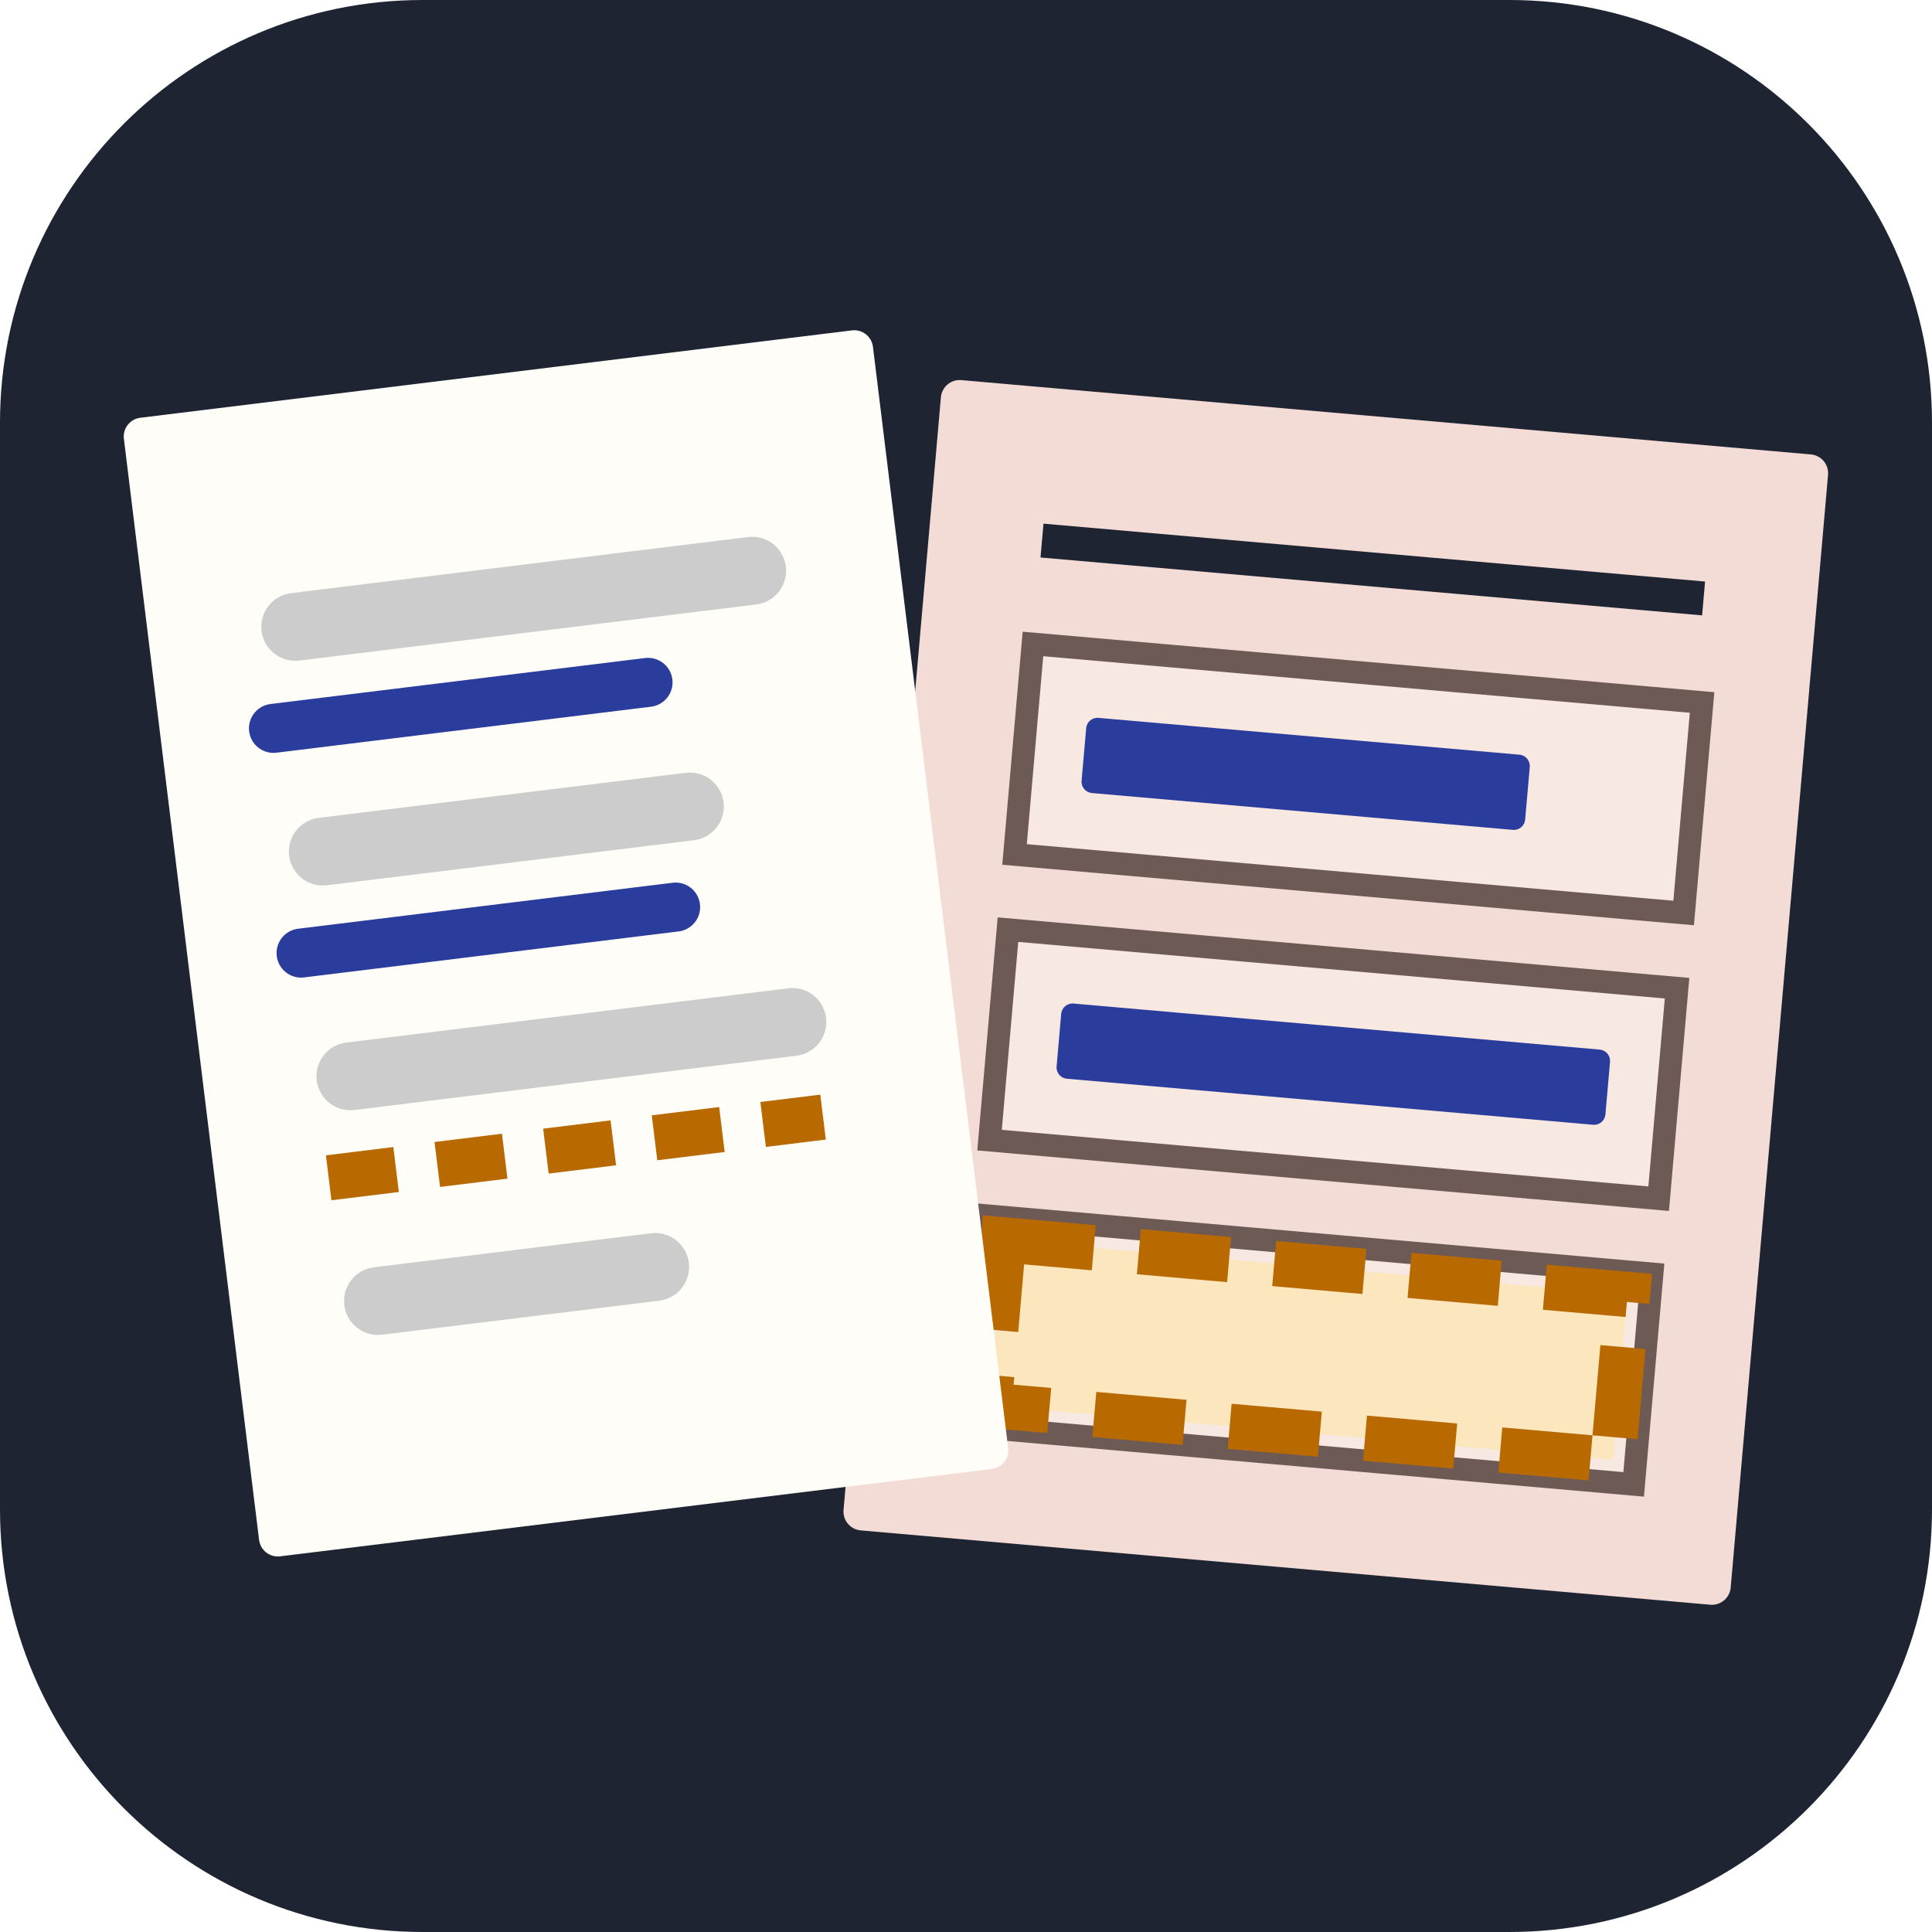
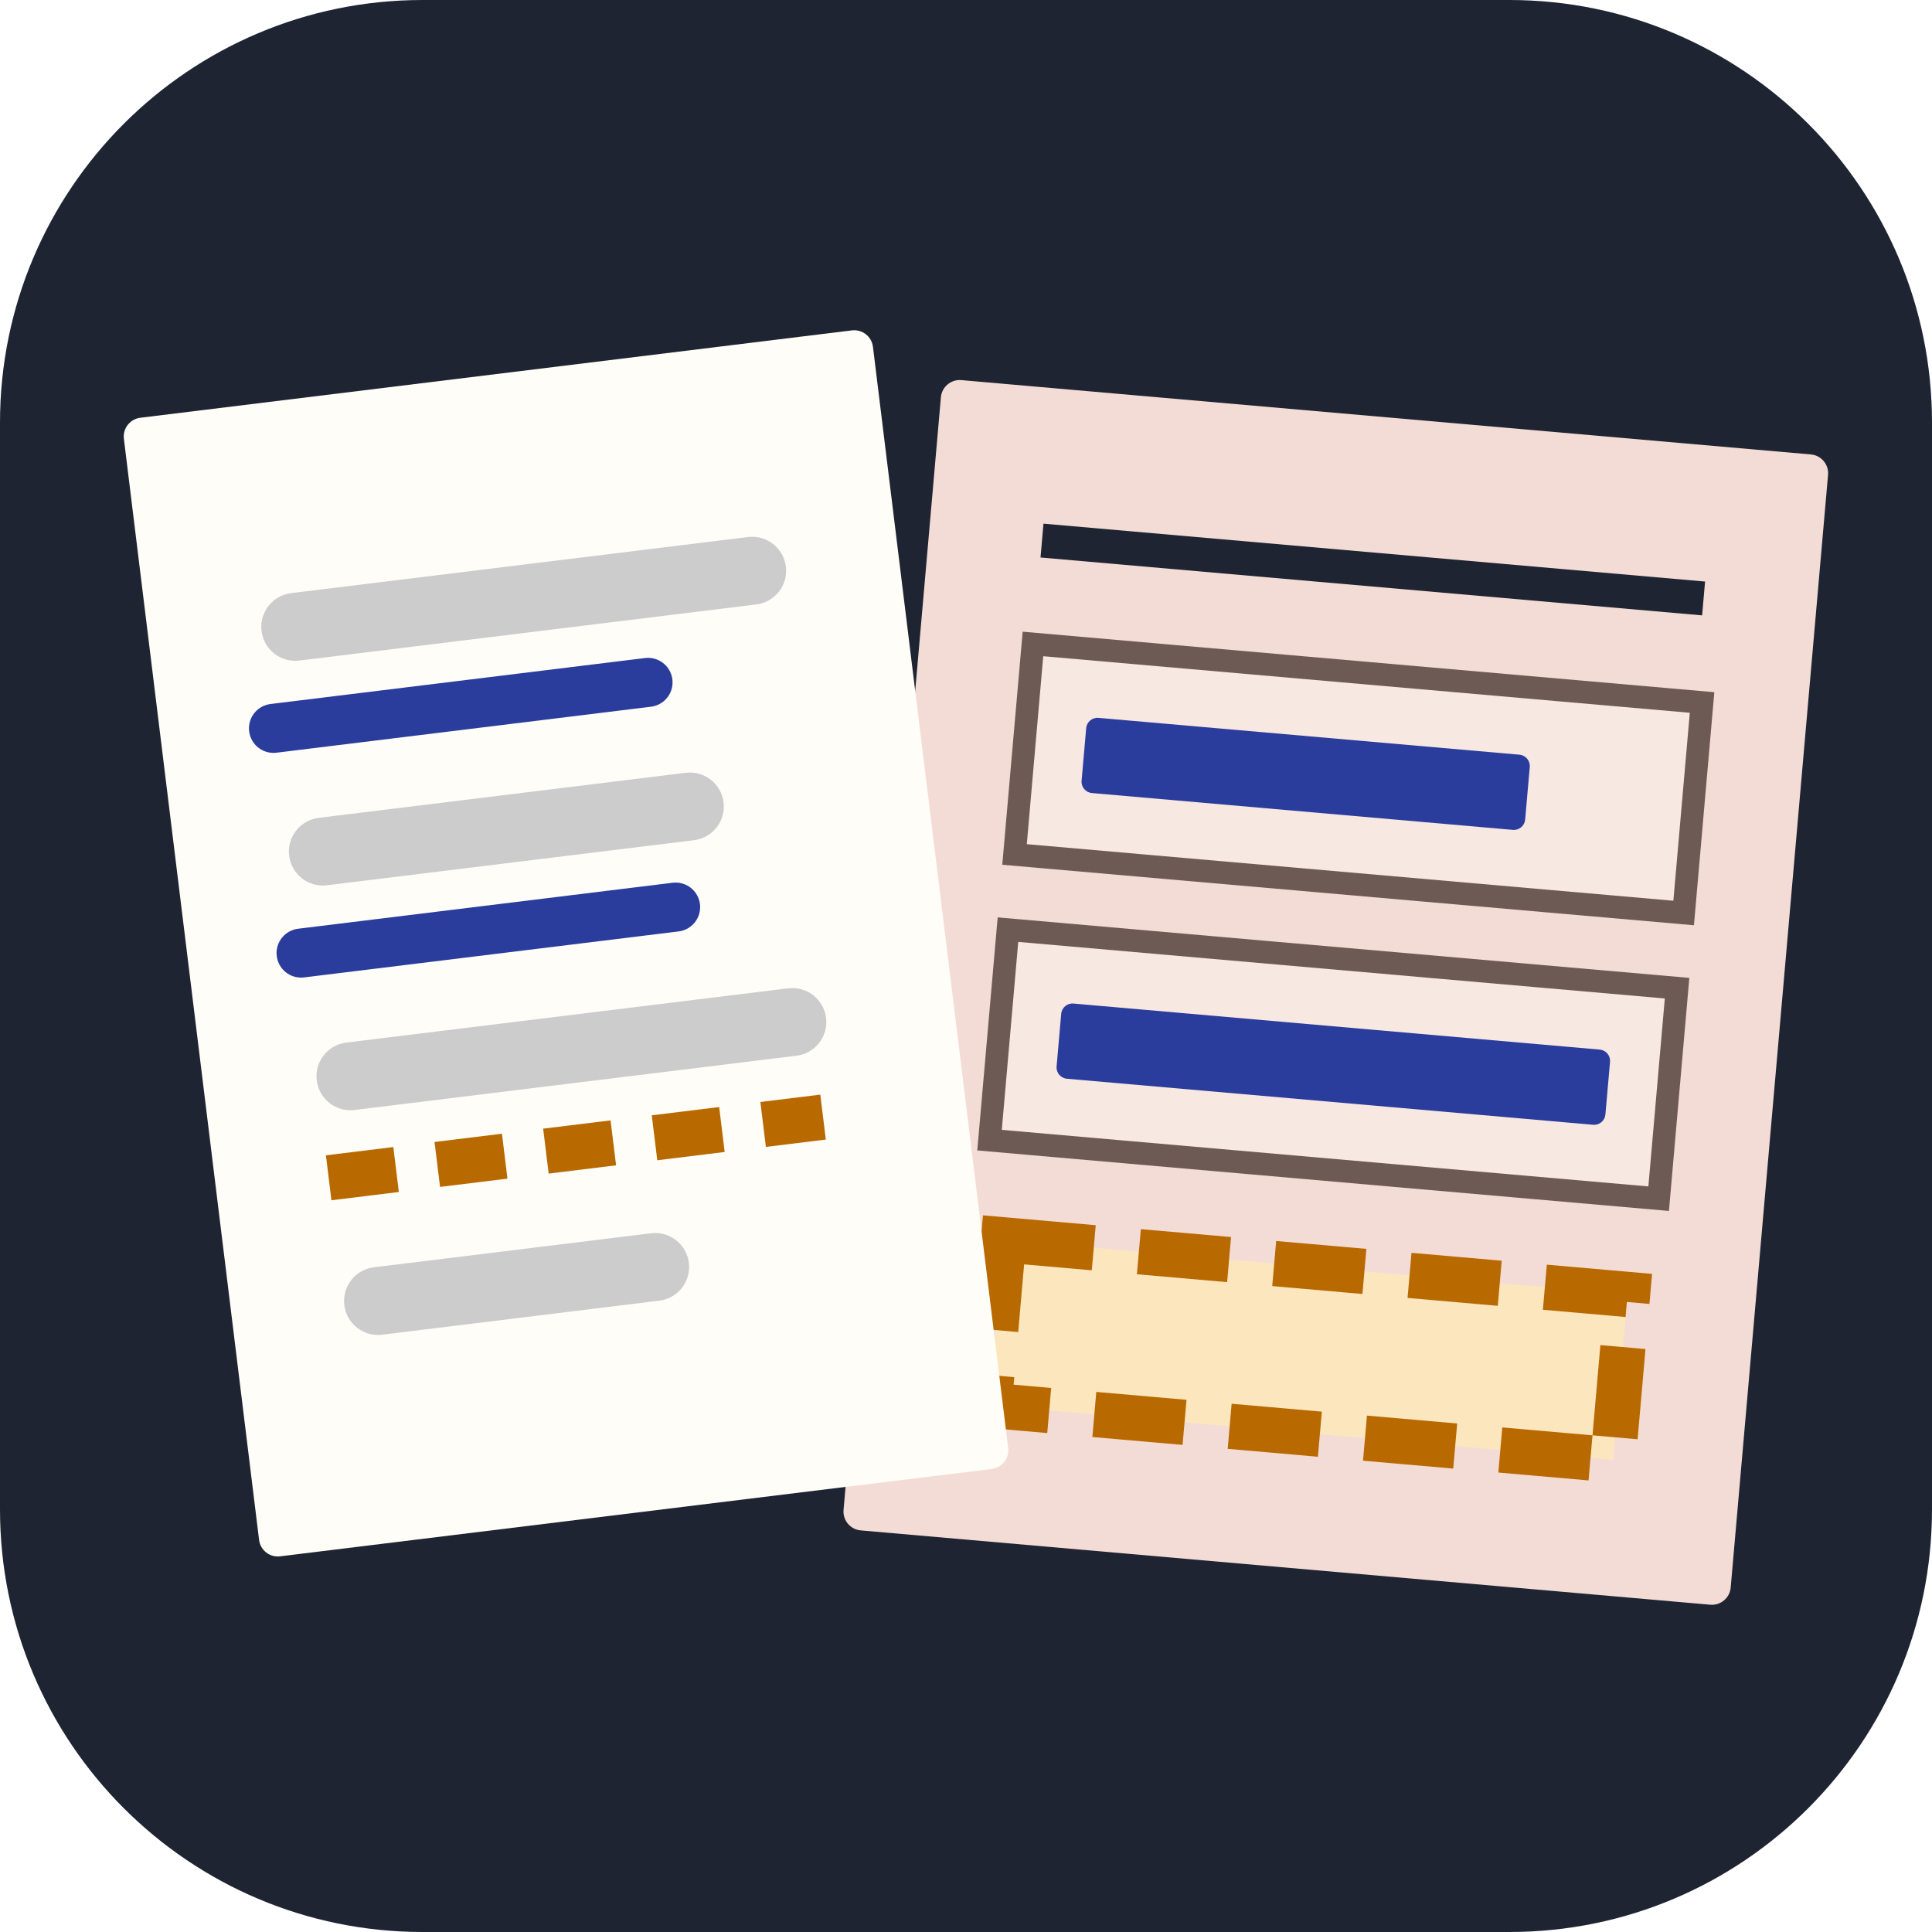
<svg xmlns="http://www.w3.org/2000/svg" viewBox="0 0 512 512" width="512" height="512" role="img" aria-label="Pastewise — fills the form from your paste, on your laptop. Boxes press through in carbon blue; one phone number stays amber. Text from your paste sent to the cloud: 0 bytes found.">
  <style>
@media (prefers-reduced-motion: reduce) { * { animation: none !important; } }
</style>
  <defs>
    <filter id="m-glow" x="-30%" y="-80%" width="160%" height="260%">
      <feGaussianBlur stdDeviation="9" />
    </filter>
  </defs>
  <rect width="512" height="512" rx="112" fill="#1F2433" />
  <g transform="rotate(5 354 263)">
    <rect x="236" y="110" width="236" height="306" rx="5" fill="#F4DCD6" />
    <rect x="266" y="146" width="176" height="9" fill="#1F2433" />
    <rect x="266" y="178" width="178" height="56" fill="#F8E8E2" stroke="#6E5A55" stroke-width="6" />
    <rect x="266" y="254" width="178" height="56" fill="#F8E8E2" stroke="#6E5A55" stroke-width="6" />
    <rect x="266" y="330" width="178" height="56" fill="#F8E8E2" stroke="#6E5A55" stroke-width="6" />
    <rect x="282" y="196" width="118" height="20" rx="3" fill="#2B3D9C" data-story="beat-3">
      <animate attributeName="opacity" values="1;1;0;0;0.35;1;1" keyTimes="0;0.1;0.16;0.39;0.39;0.42;1" dur="6s" repeatCount="indefinite" />
    </rect>
    <rect x="282" y="272" width="146" height="20" rx="3" fill="#2B3D9C" data-story="beat-3">
      <animate attributeName="opacity" values="1;1;0;0;0.35;1;1" keyTimes="0;0.1;0.16;0.49;0.49;0.52;1" dur="6s" repeatCount="indefinite" />
    </rect>
    <g data-story="beat-3">
      <animate attributeName="opacity" values="1;1;0;0;1;1" keyTimes="0;0.1;0.16;0.56;0.58;1" dur="6s" repeatCount="indefinite" />
+       <rect x="266" y="330" width="178" height="56" fill="#F4DCD6" stroke="#F4DCD6" stroke-width="8" />
      <rect x="272" y="336" width="166" height="44" fill="#FBE6BE" stroke="#B86A00" stroke-width="12" stroke-dasharray="24 12" />
    </g>
  </g>
  <g transform="rotate(-7 150 250)">
    <rect x="50" y="98" width="200" height="304" rx="5" fill="#FFFDF8" />
    <rect x="80" y="149" width="140" height="18" rx="9" fill="#1F2433" fill-opacity="0.22" />
    <rect x="80" y="209" width="116" height="18" rx="9" fill="#1F2433" fill-opacity="0.22" />
    <rect x="80" y="269" width="136" height="18" rx="9" fill="#1F2433" fill-opacity="0.22" />
    <rect x="80" y="329" width="92" height="18" rx="9" fill="#1F2433" fill-opacity="0.22" />
    <rect id="m-scan" x="50" y="98" width="200" height="44" fill="#2B3D9C" fill-opacity="0.16" opacity="0" data-story="beat-2">
      <animate attributeName="y" values="98;98;358;358" keyTimes="0;0.17;0.31;1" dur="6s" repeatCount="indefinite" />
      <animate attributeName="opacity" values="0;0;1;1;0;0" keyTimes="0;0.17;0.19;0.29;0.32;1" dur="6s" repeatCount="indefinite" />
    </rect>
    <path d="M80 184H220" stroke="#2B3D9C" stroke-width="13" stroke-linecap="round" pathLength="100" stroke-dasharray="100" stroke-dashoffset="0" data-story="beat-3">
      <animate attributeName="opacity" values="1;1;0;0;1;1" keyTimes="0;0.1;0.16;0.36;0.37;1" dur="6s" repeatCount="indefinite" />
      <animate attributeName="stroke-dashoffset" values="0;0;100;100;0;0" keyTimes="0;0.1;0.16;0.36;0.41;1" dur="6s" repeatCount="indefinite" />
    </path>
    <path d="M80 244H192" stroke="#2B3D9C" stroke-width="13" stroke-linecap="round" pathLength="100" stroke-dasharray="100" stroke-dashoffset="0" data-story="beat-3">
      <animate attributeName="opacity" values="1;1;0;0;1;1" keyTimes="0;0.1;0.16;0.46;0.47;1" dur="6s" repeatCount="indefinite" />
      <animate attributeName="stroke-dashoffset" values="0;0;100;100;0;0" keyTimes="0;0.1;0.16;0.46;0.51;1" dur="6s" repeatCount="indefinite" />
    </path>
    <path d="M80 304H212" stroke="#B86A00" stroke-width="12" stroke-linecap="butt" stroke-dasharray="18 11" data-story="beat-3">
      <animate attributeName="opacity" values="1;1;0;0;1;1" keyTimes="0;0.1;0.16;0.56;0.57;1" dur="6s" repeatCount="indefinite" />
    </path>
  </g>
  <g filter="url(#m-glow)" opacity="0" data-story="beat-4">
    <animate attributeName="opacity" values="0;0;0.75;0.2;0.6;0;0" keyTimes="0;0.64;0.7;0.76;0.82;0.9;1" dur="6s" repeatCount="indefinite" />
    <g transform="rotate(5 354 263)">
      <rect x="282" y="196" width="118" height="20" fill="#2B3D9C" />
      <rect x="282" y="272" width="146" height="20" fill="#2B3D9C" />
    </g>
  </g>
</svg>
